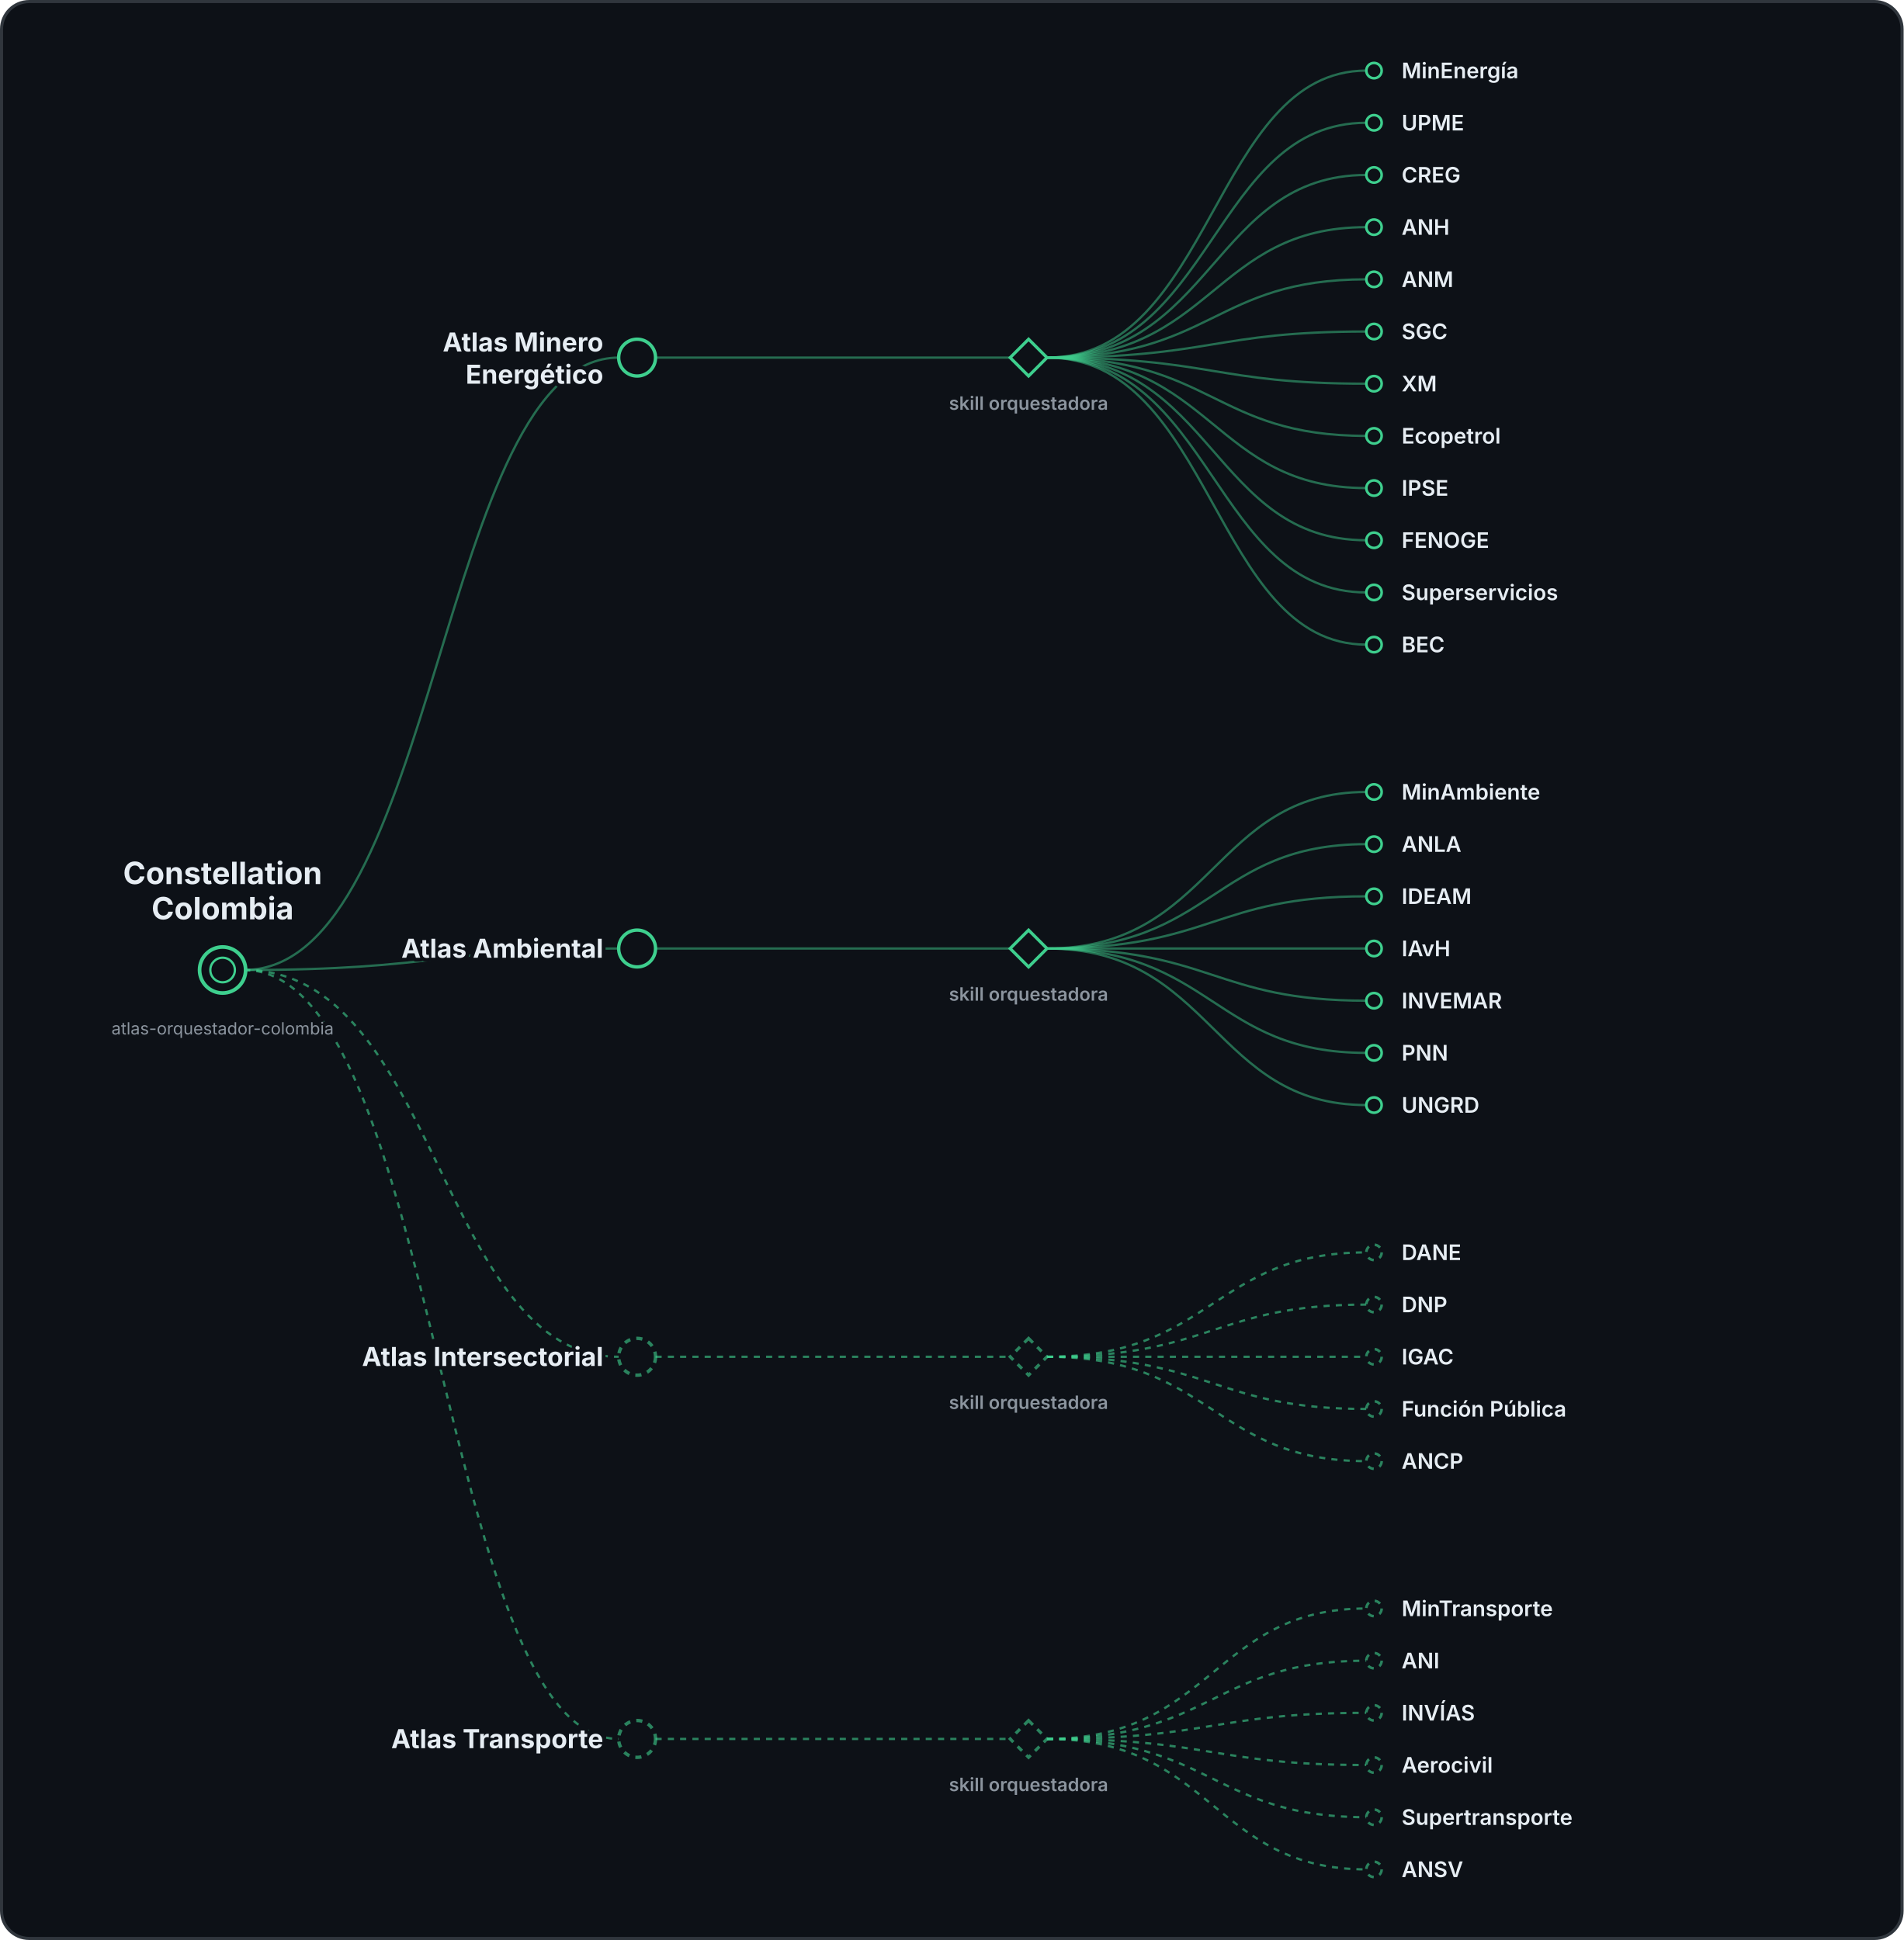
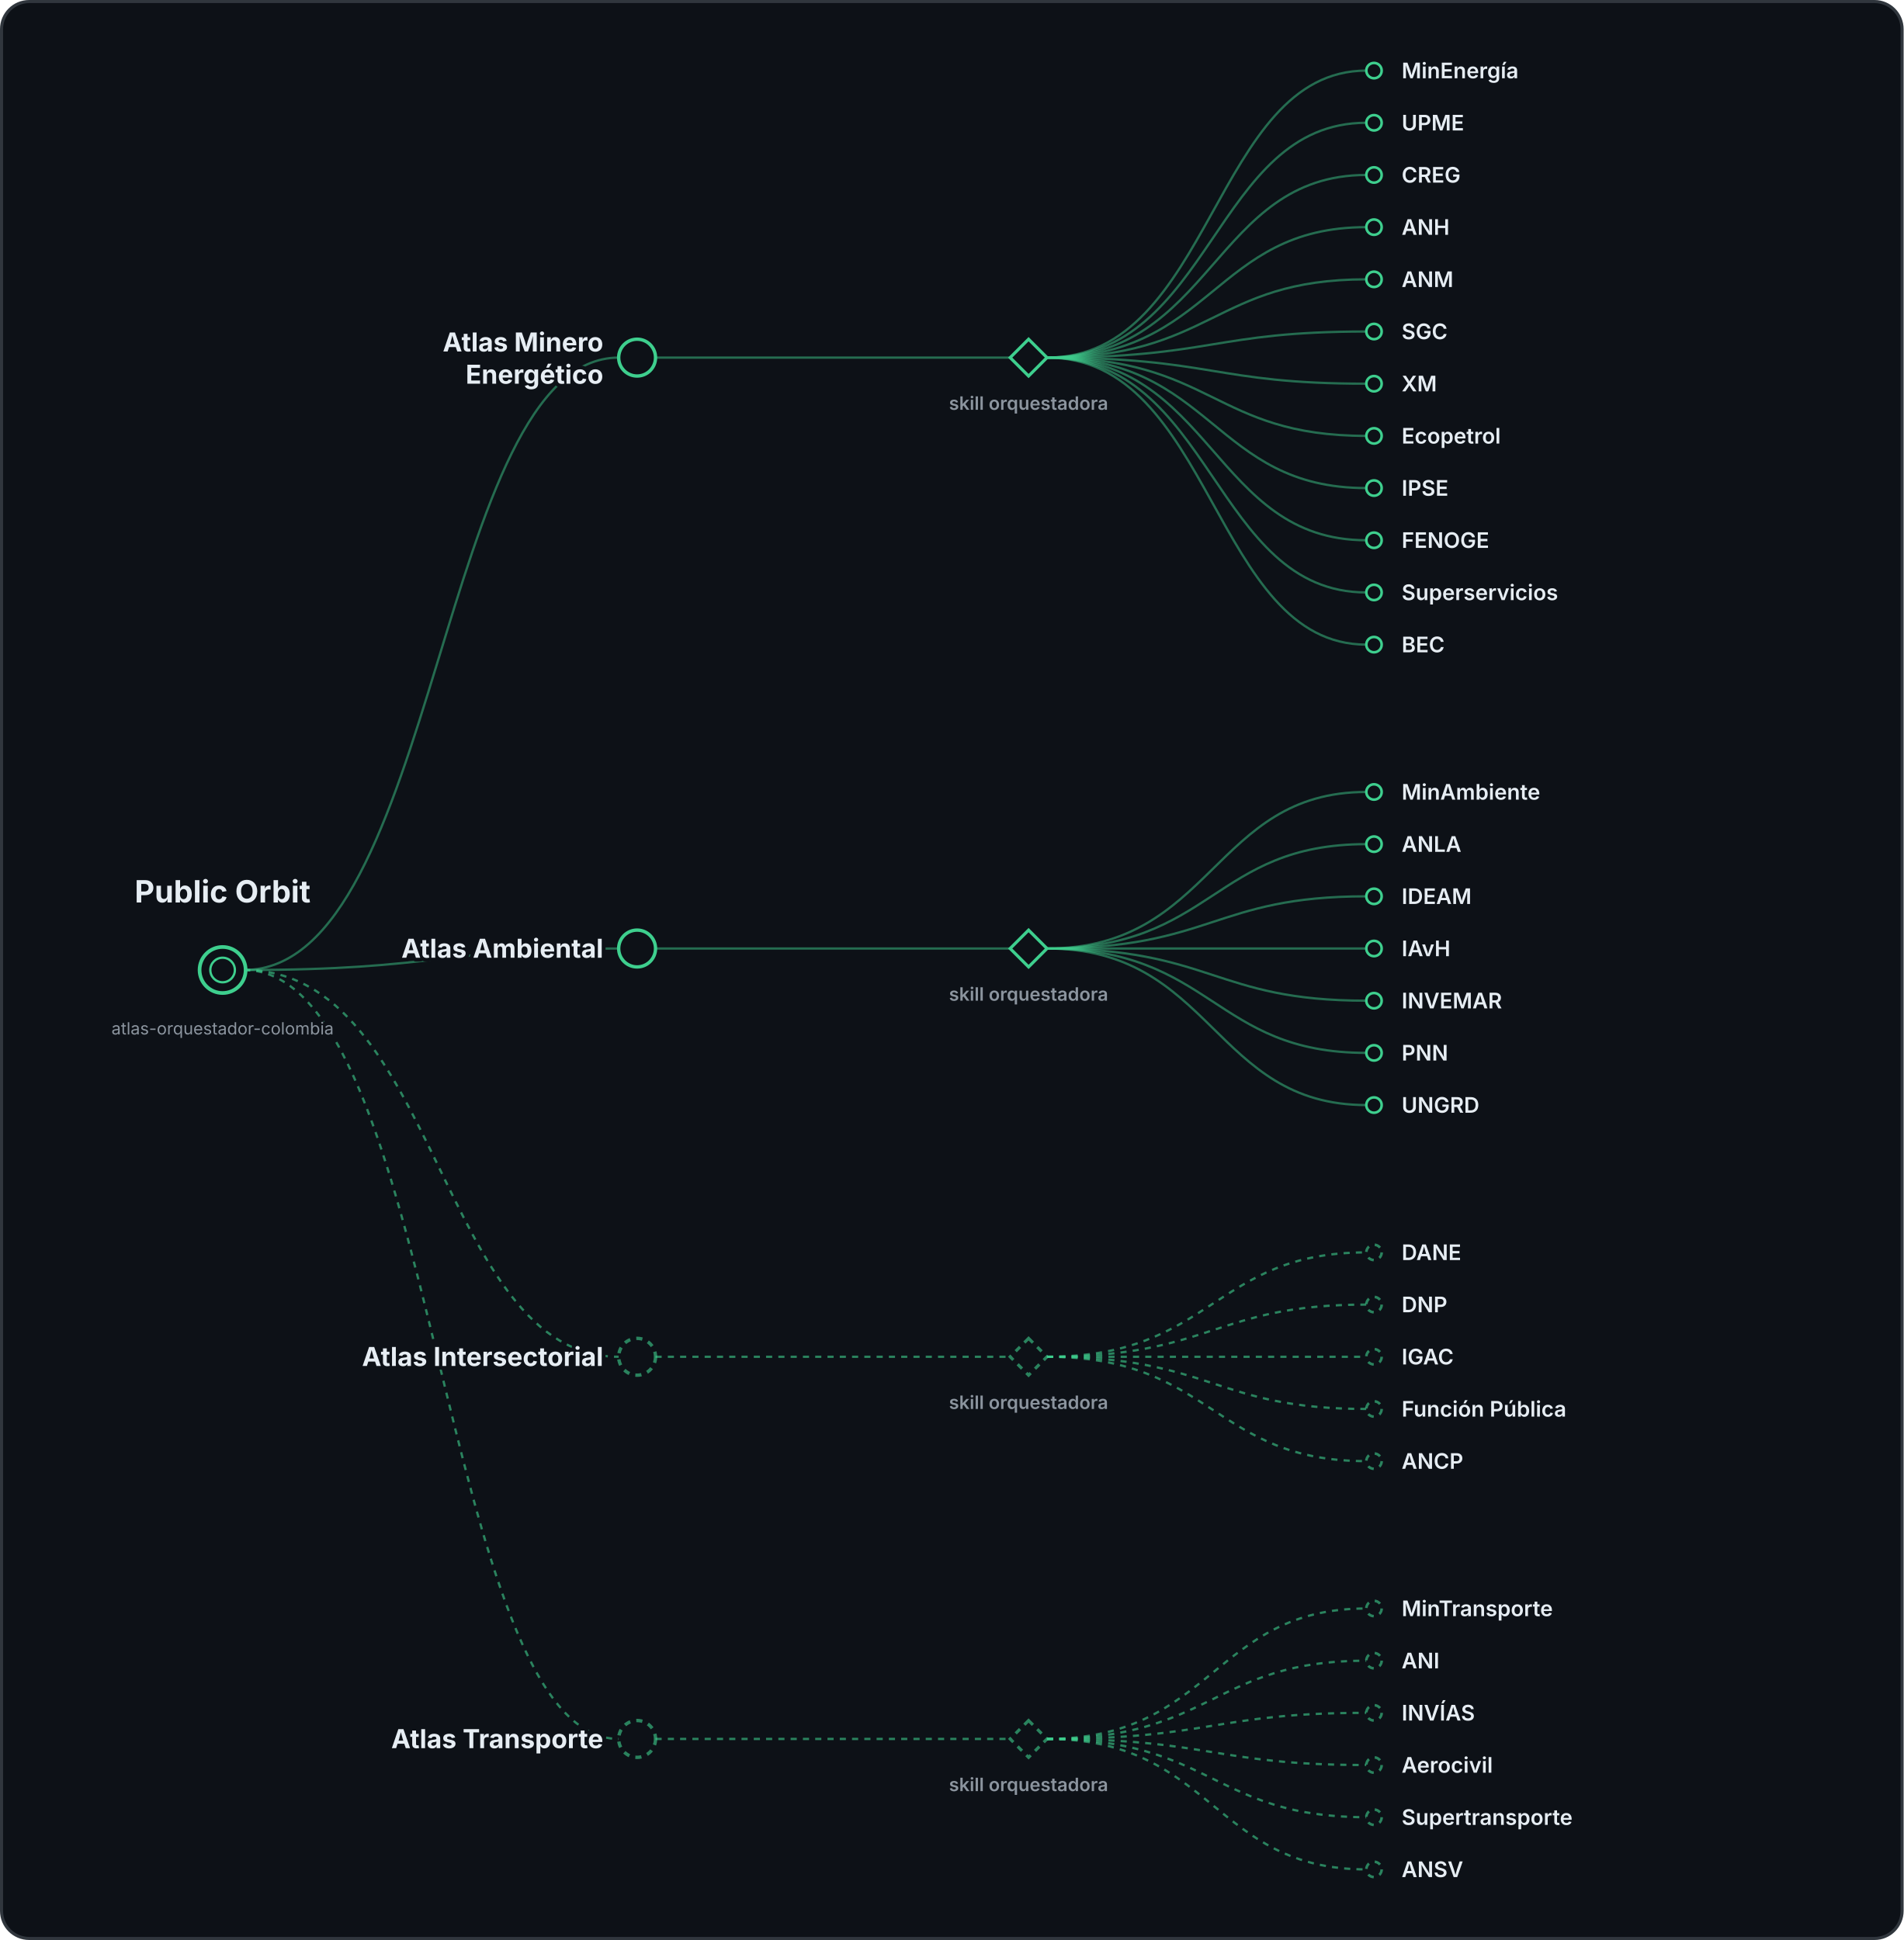
<svg xmlns="http://www.w3.org/2000/svg" viewBox="0 0 1240 1264" role="img" aria-labelledby="titulo descripcion">
  <style>
  .fondo { fill: #0D1117; stroke: #30363D; stroke-width: 2; }
  text { font-family: Inter, system-ui, -apple-system, "Segoe UI", sans-serif; fill: #E6EDF3; paint-order: stroke; stroke: #0D1117; stroke-width: 5px; stroke-linejoin: round; }
  .conexion { fill: none; stroke: #3ECF8E; stroke-width: 1.5; opacity: .48; }
  .sistema circle, .atlas circle, .orquestadora polygon, .entidad circle { fill: #0D1117; stroke: #3ECF8E; }
  .sistema .exterior { stroke-width: 2.4; }
  .sistema .interior { stroke-width: 1.5; }
  .atlas circle { stroke-width: 2.2; }
  .orquestadora polygon { stroke-width: 2; }
  .entidad circle { stroke-width: 1.7; }
  /* Lo que sigue en construcción se dibuja punteado: la rama existe, sus
     skills todavía no. */
  .conexion.construccion, .construccion circle, .construccion polygon { stroke-dasharray: 4 4; opacity: .6; }
  .titulo { font-size: 20px; font-weight: 650; }
  .skill { font-size: 11px; fill: #8B949E; }
  .entidad text { font-size: 14px; font-weight: 560; }
  .etiqueta-atlas { font-size: 17px; font-weight: 650; text-anchor: end; }
  .etiqueta-orq { font-size: 12px; font-weight: 600; text-anchor: middle; fill: #8B949E; }
</style>
  <rect class="fondo" x="1" y="1" width="1238" height="1262" rx="18" />
  <path d="M 159 632 C 285.88 632, 285.88 233, 403 233" class="conexion" />
  <path d="M 427 233 H 658" class="conexion" />
  <path d="M 682 233 C 790.16 233, 790.16 46, 890 46" class="conexion" />
  <path d="M 682 233 C 790.16 233, 790.16 80, 890 80" class="conexion" />
  <path d="M 682 233 C 790.16 233, 790.16 114, 890 114" class="conexion" />
  <path d="M 682 233 C 790.16 233, 790.16 148, 890 148" class="conexion" />
  <path d="M 682 233 C 790.16 233, 790.16 182, 890 182" class="conexion" />
  <path d="M 682 233 C 790.16 233, 790.16 216, 890 216" class="conexion" />
  <path d="M 682 233 C 790.16 233, 790.16 250, 890 250" class="conexion" />
  <path d="M 682 233 C 790.16 233, 790.16 284, 890 284" class="conexion" />
  <path d="M 682 233 C 790.16 233, 790.16 318, 890 318" class="conexion" />
  <path d="M 682 233 C 790.16 233, 790.16 352, 890 352" class="conexion" />
  <path d="M 682 233 C 790.16 233, 790.16 386, 890 386" class="conexion" />
  <path d="M 682 233 C 790.16 233, 790.16 420, 890 420" class="conexion" />
  <path d="M 159 632 C 285.88 632, 285.88 618, 403 618" class="conexion" />
  <path d="M 427 618 H 658" class="conexion" />
  <path d="M 682 618 C 790.16 618, 790.16 516, 890 516" class="conexion" />
  <path d="M 682 618 C 790.16 618, 790.16 550, 890 550" class="conexion" />
  <path d="M 682 618 C 790.16 618, 790.16 584, 890 584" class="conexion" />
  <path d="M 682 618 C 790.16 618, 790.16 618, 890 618" class="conexion" />
  <path d="M 682 618 C 790.16 618, 790.16 652, 890 652" class="conexion" />
  <path d="M 682 618 C 790.16 618, 790.16 686, 890 686" class="conexion" />
  <path d="M 682 618 C 790.16 618, 790.16 720, 890 720" class="conexion" />
  <path d="M 159 632 C 285.88 632, 285.88 884, 403 884" class="conexion construccion" />
  <path d="M 427 884 H 658" class="conexion construccion" />
  <path d="M 682 884 C 790.16 884, 790.16 816, 890 816" class="conexion construccion" />
  <path d="M 682 884 C 790.16 884, 790.16 850, 890 850" class="conexion construccion" />
  <path d="M 682 884 C 790.16 884, 790.16 884, 890 884" class="conexion construccion" />
  <path d="M 682 884 C 790.16 884, 790.16 918, 890 918" class="conexion construccion" />
  <path d="M 682 884 C 790.16 884, 790.16 952, 890 952" class="conexion construccion" />
  <path d="M 159 632 C 285.88 632, 285.88 1133, 403 1133" class="conexion construccion" />
  <path d="M 427 1133 H 658" class="conexion construccion" />
  <path d="M 682 1133 C 790.16 1133, 790.16 1048, 890 1048" class="conexion construccion" />
  <path d="M 682 1133 C 790.16 1133, 790.16 1082, 890 1082" class="conexion construccion" />
  <path d="M 682 1133 C 790.16 1133, 790.16 1116, 890 1116" class="conexion construccion" />
  <path d="M 682 1133 C 790.16 1133, 790.16 1150, 890 1150" class="conexion construccion" />
  <path d="M 682 1133 C 790.16 1133, 790.16 1184, 890 1184" class="conexion construccion" />
  <path d="M 682 1133 C 790.16 1133, 790.16 1218, 890 1218" class="conexion construccion" />
  <g class="nodo sistema">
    <circle class="exterior" cx="145" cy="632" r="15" />
    <circle class="interior" cx="145" cy="632" r="8" />
-     <text x="145" y="576" class="titulo" text-anchor="middle">Constellation</text>
-     <text x="145" y="599" class="titulo" text-anchor="middle">Colombia</text>
+     <text x="145" y="588" class="titulo" text-anchor="middle">Public Orbit</text>
    <text x="145" y="674" class="skill" text-anchor="middle">atlas-orquestador-colombia</text>
  </g>
  <g class="nodo atlas">
    <circle cx="415" cy="233" r="12" />
    <text x="393" y="229" class="etiqueta-atlas">Atlas Minero</text>
    <text x="393" y="250" class="etiqueta-atlas">Energético</text>
  </g>
  <g class="nodo atlas">
    <circle cx="415" cy="618" r="12" />
    <text x="393" y="624" class="etiqueta-atlas">Atlas Ambiental</text>
  </g>
  <g class="nodo atlas construccion">
    <circle cx="415" cy="884" r="12" />
    <text x="393" y="890" class="etiqueta-atlas">Atlas Intersectorial</text>
  </g>
  <g class="nodo atlas construccion">
    <circle cx="415" cy="1133" r="12" />
    <text x="393" y="1139" class="etiqueta-atlas">Atlas Transporte</text>
  </g>
  <g class="nodo orquestadora">
    <polygon points="670,221 682,233 670,245 658,233" />
    <text x="670" y="267" class="etiqueta-orq">skill orquestadora</text>
  </g>
  <g class="nodo orquestadora">
    <polygon points="670,606 682,618 670,630 658,618" />
    <text x="670" y="652" class="etiqueta-orq">skill orquestadora</text>
  </g>
  <g class="nodo orquestadora construccion">
    <polygon points="670,872 682,884 670,896 658,884" />
    <text x="670" y="918" class="etiqueta-orq">skill orquestadora</text>
  </g>
  <g class="nodo orquestadora construccion">
    <polygon points="670,1121 682,1133 670,1145 658,1133" />
    <text x="670" y="1167" class="etiqueta-orq">skill orquestadora</text>
  </g>
  <g class="nodo entidad">
    <circle cx="895" cy="46" r="5" />
    <text x="913" y="51">MinEnergía</text>
  </g>
  <g class="nodo entidad">
    <circle cx="895" cy="80" r="5" />
    <text x="913" y="85">UPME</text>
  </g>
  <g class="nodo entidad">
    <circle cx="895" cy="114" r="5" />
    <text x="913" y="119">CREG</text>
  </g>
  <g class="nodo entidad">
    <circle cx="895" cy="148" r="5" />
    <text x="913" y="153">ANH</text>
  </g>
  <g class="nodo entidad">
    <circle cx="895" cy="182" r="5" />
    <text x="913" y="187">ANM</text>
  </g>
  <g class="nodo entidad">
    <circle cx="895" cy="216" r="5" />
    <text x="913" y="221">SGC</text>
  </g>
  <g class="nodo entidad">
    <circle cx="895" cy="250" r="5" />
    <text x="913" y="255">XM</text>
  </g>
  <g class="nodo entidad">
    <circle cx="895" cy="284" r="5" />
    <text x="913" y="289">Ecopetrol</text>
  </g>
  <g class="nodo entidad">
    <circle cx="895" cy="318" r="5" />
    <text x="913" y="323">IPSE</text>
  </g>
  <g class="nodo entidad">
    <circle cx="895" cy="352" r="5" />
    <text x="913" y="357">FENOGE</text>
  </g>
  <g class="nodo entidad">
    <circle cx="895" cy="386" r="5" />
    <text x="913" y="391">Superservicios</text>
  </g>
  <g class="nodo entidad">
    <circle cx="895" cy="420" r="5" />
    <text x="913" y="425">BEC</text>
  </g>
  <g class="nodo entidad">
    <circle cx="895" cy="516" r="5" />
    <text x="913" y="521">MinAmbiente</text>
  </g>
  <g class="nodo entidad">
    <circle cx="895" cy="550" r="5" />
    <text x="913" y="555">ANLA</text>
  </g>
  <g class="nodo entidad">
    <circle cx="895" cy="584" r="5" />
    <text x="913" y="589">IDEAM</text>
  </g>
  <g class="nodo entidad">
    <circle cx="895" cy="618" r="5" />
    <text x="913" y="623">IAvH</text>
  </g>
  <g class="nodo entidad">
    <circle cx="895" cy="652" r="5" />
    <text x="913" y="657">INVEMAR</text>
  </g>
  <g class="nodo entidad">
    <circle cx="895" cy="686" r="5" />
    <text x="913" y="691">PNN</text>
  </g>
  <g class="nodo entidad">
    <circle cx="895" cy="720" r="5" />
    <text x="913" y="725">UNGRD</text>
  </g>
  <g class="nodo entidad construccion">
    <circle cx="895" cy="816" r="5" />
    <text x="913" y="821">DANE</text>
  </g>
  <g class="nodo entidad construccion">
    <circle cx="895" cy="850" r="5" />
    <text x="913" y="855">DNP</text>
  </g>
  <g class="nodo entidad construccion">
    <circle cx="895" cy="884" r="5" />
    <text x="913" y="889">IGAC</text>
  </g>
  <g class="nodo entidad construccion">
    <circle cx="895" cy="918" r="5" />
    <text x="913" y="923">Función Pública</text>
  </g>
  <g class="nodo entidad construccion">
    <circle cx="895" cy="952" r="5" />
    <text x="913" y="957">ANCP</text>
  </g>
  <g class="nodo entidad construccion">
    <circle cx="895" cy="1048" r="5" />
    <text x="913" y="1053">MinTransporte</text>
  </g>
  <g class="nodo entidad construccion">
    <circle cx="895" cy="1082" r="5" />
    <text x="913" y="1087">ANI</text>
  </g>
  <g class="nodo entidad construccion">
    <circle cx="895" cy="1116" r="5" />
    <text x="913" y="1121">INVÍAS</text>
  </g>
  <g class="nodo entidad construccion">
    <circle cx="895" cy="1150" r="5" />
    <text x="913" y="1155">Aerocivil</text>
  </g>
  <g class="nodo entidad construccion">
    <circle cx="895" cy="1184" r="5" />
    <text x="913" y="1189">Supertransporte</text>
  </g>
  <g class="nodo entidad construccion">
    <circle cx="895" cy="1218" r="5" />
    <text x="913" y="1223">ANSV</text>
  </g>
</svg>
